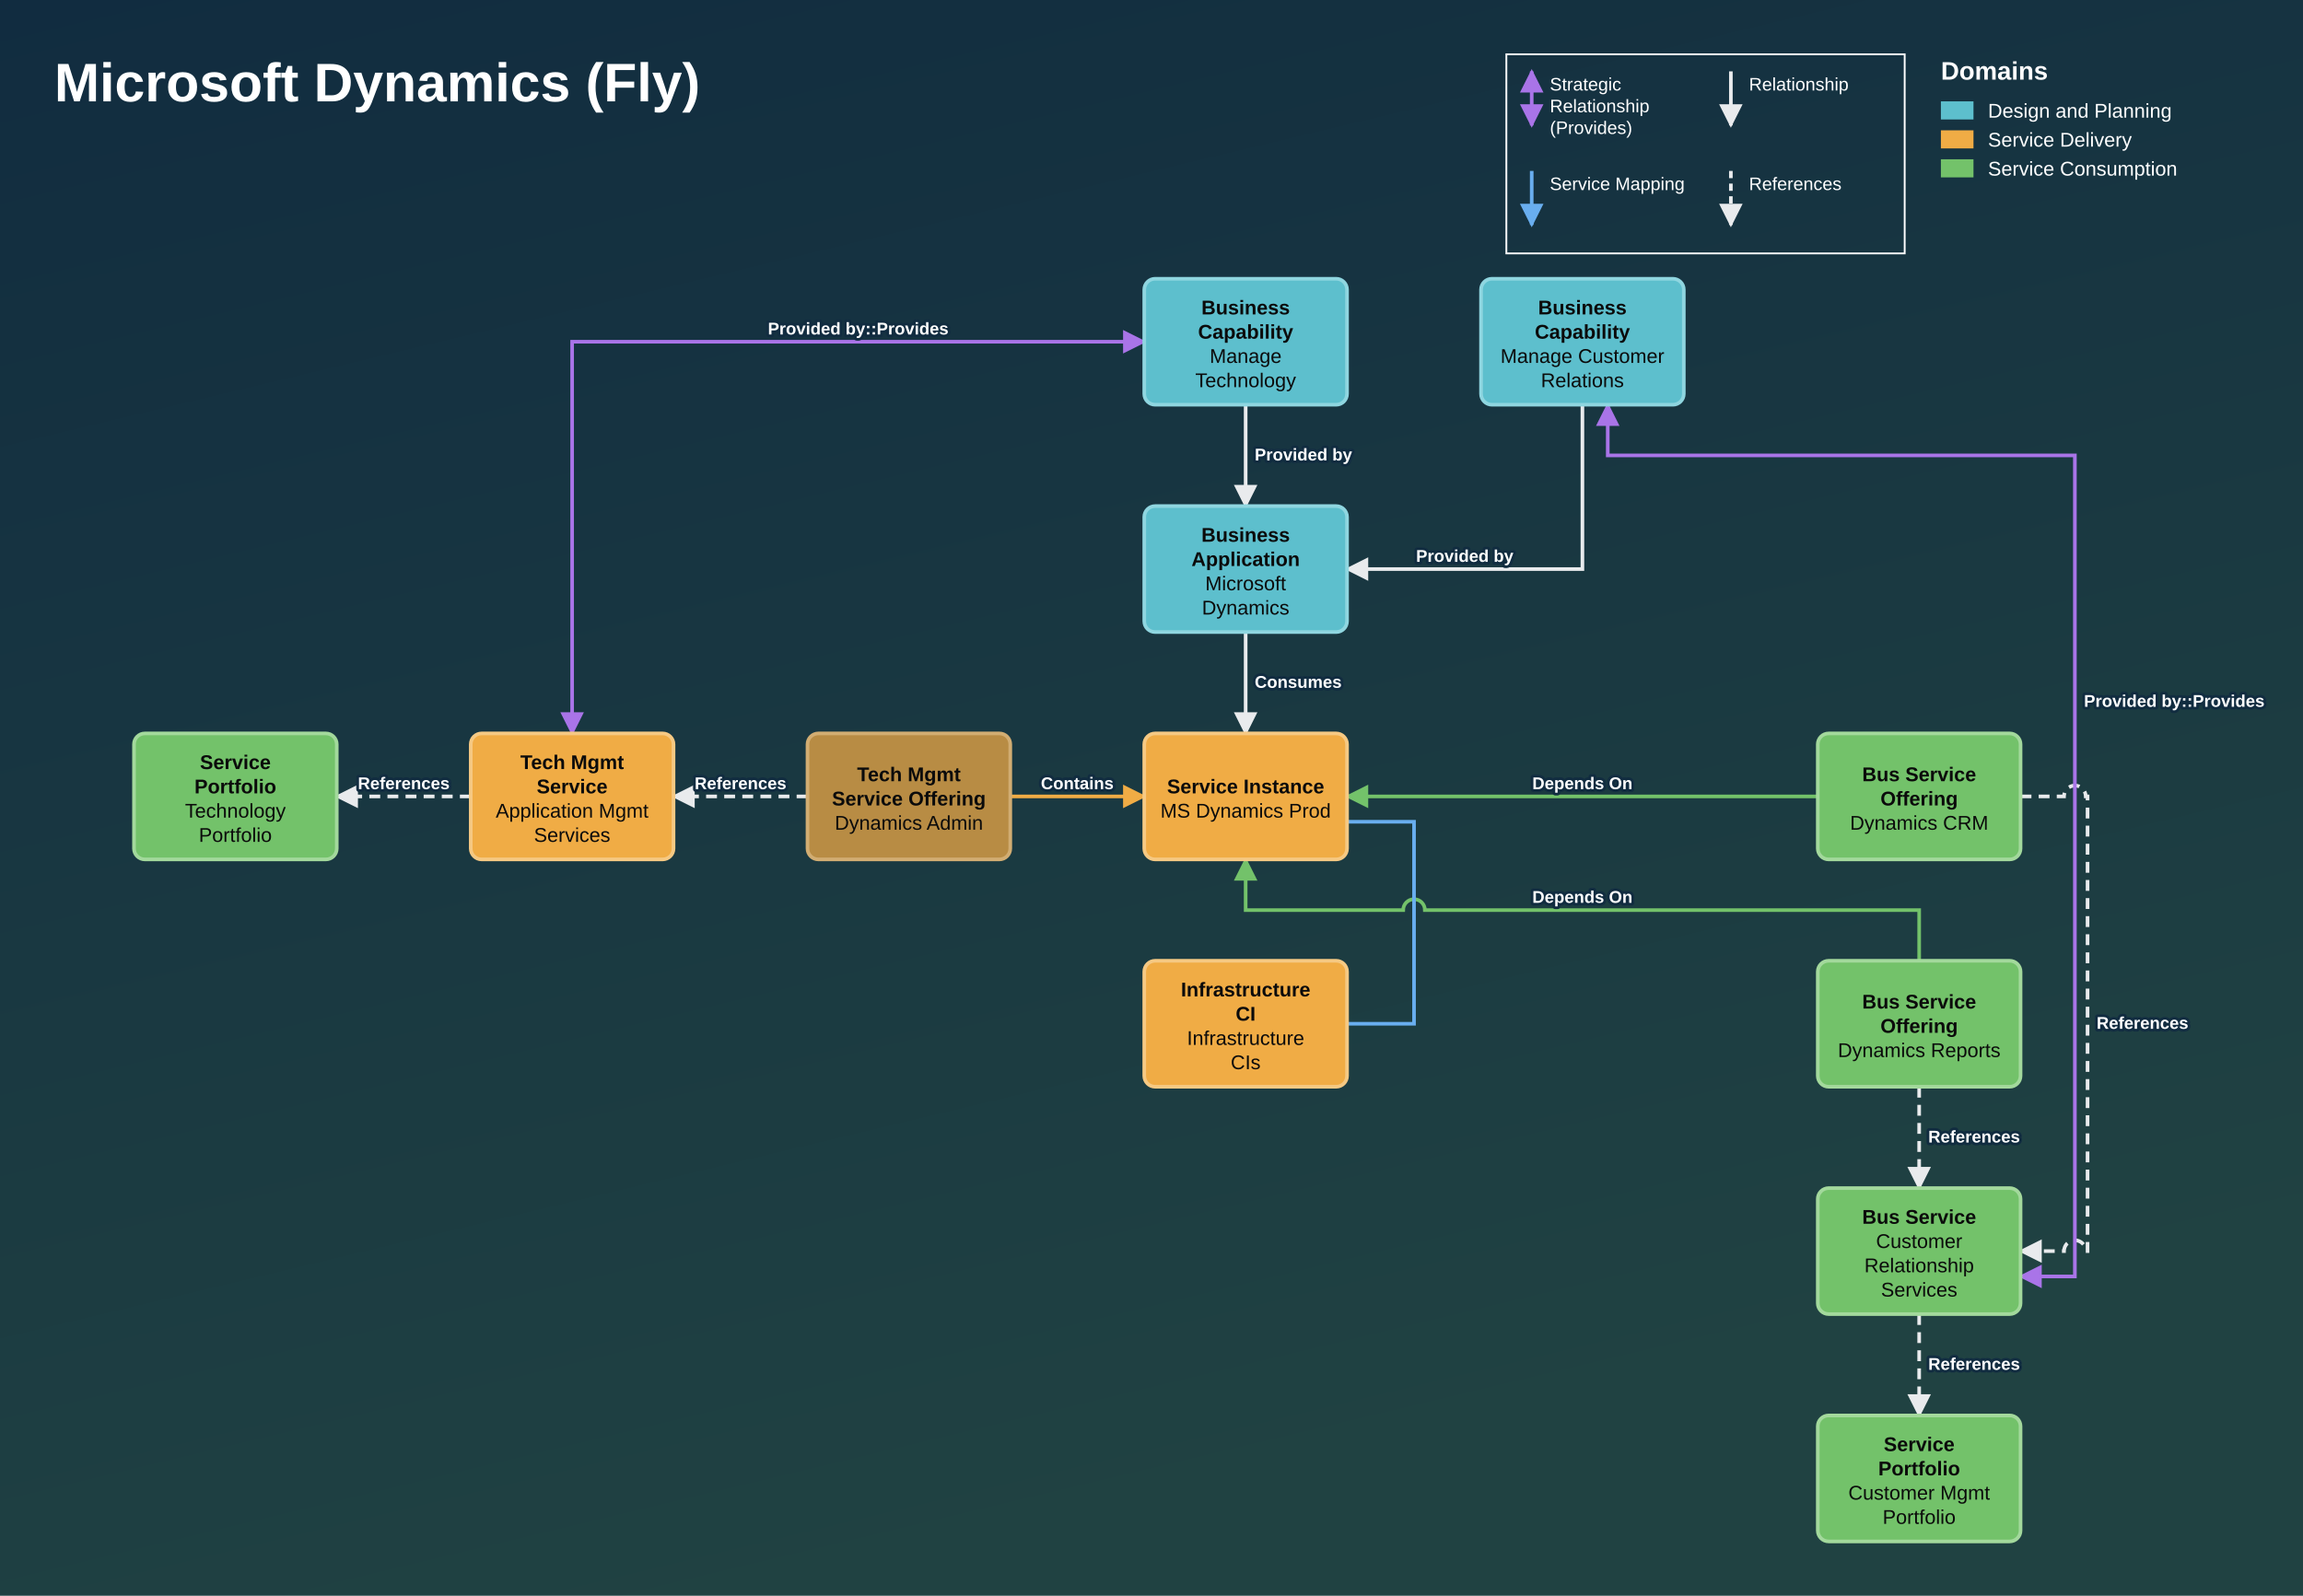
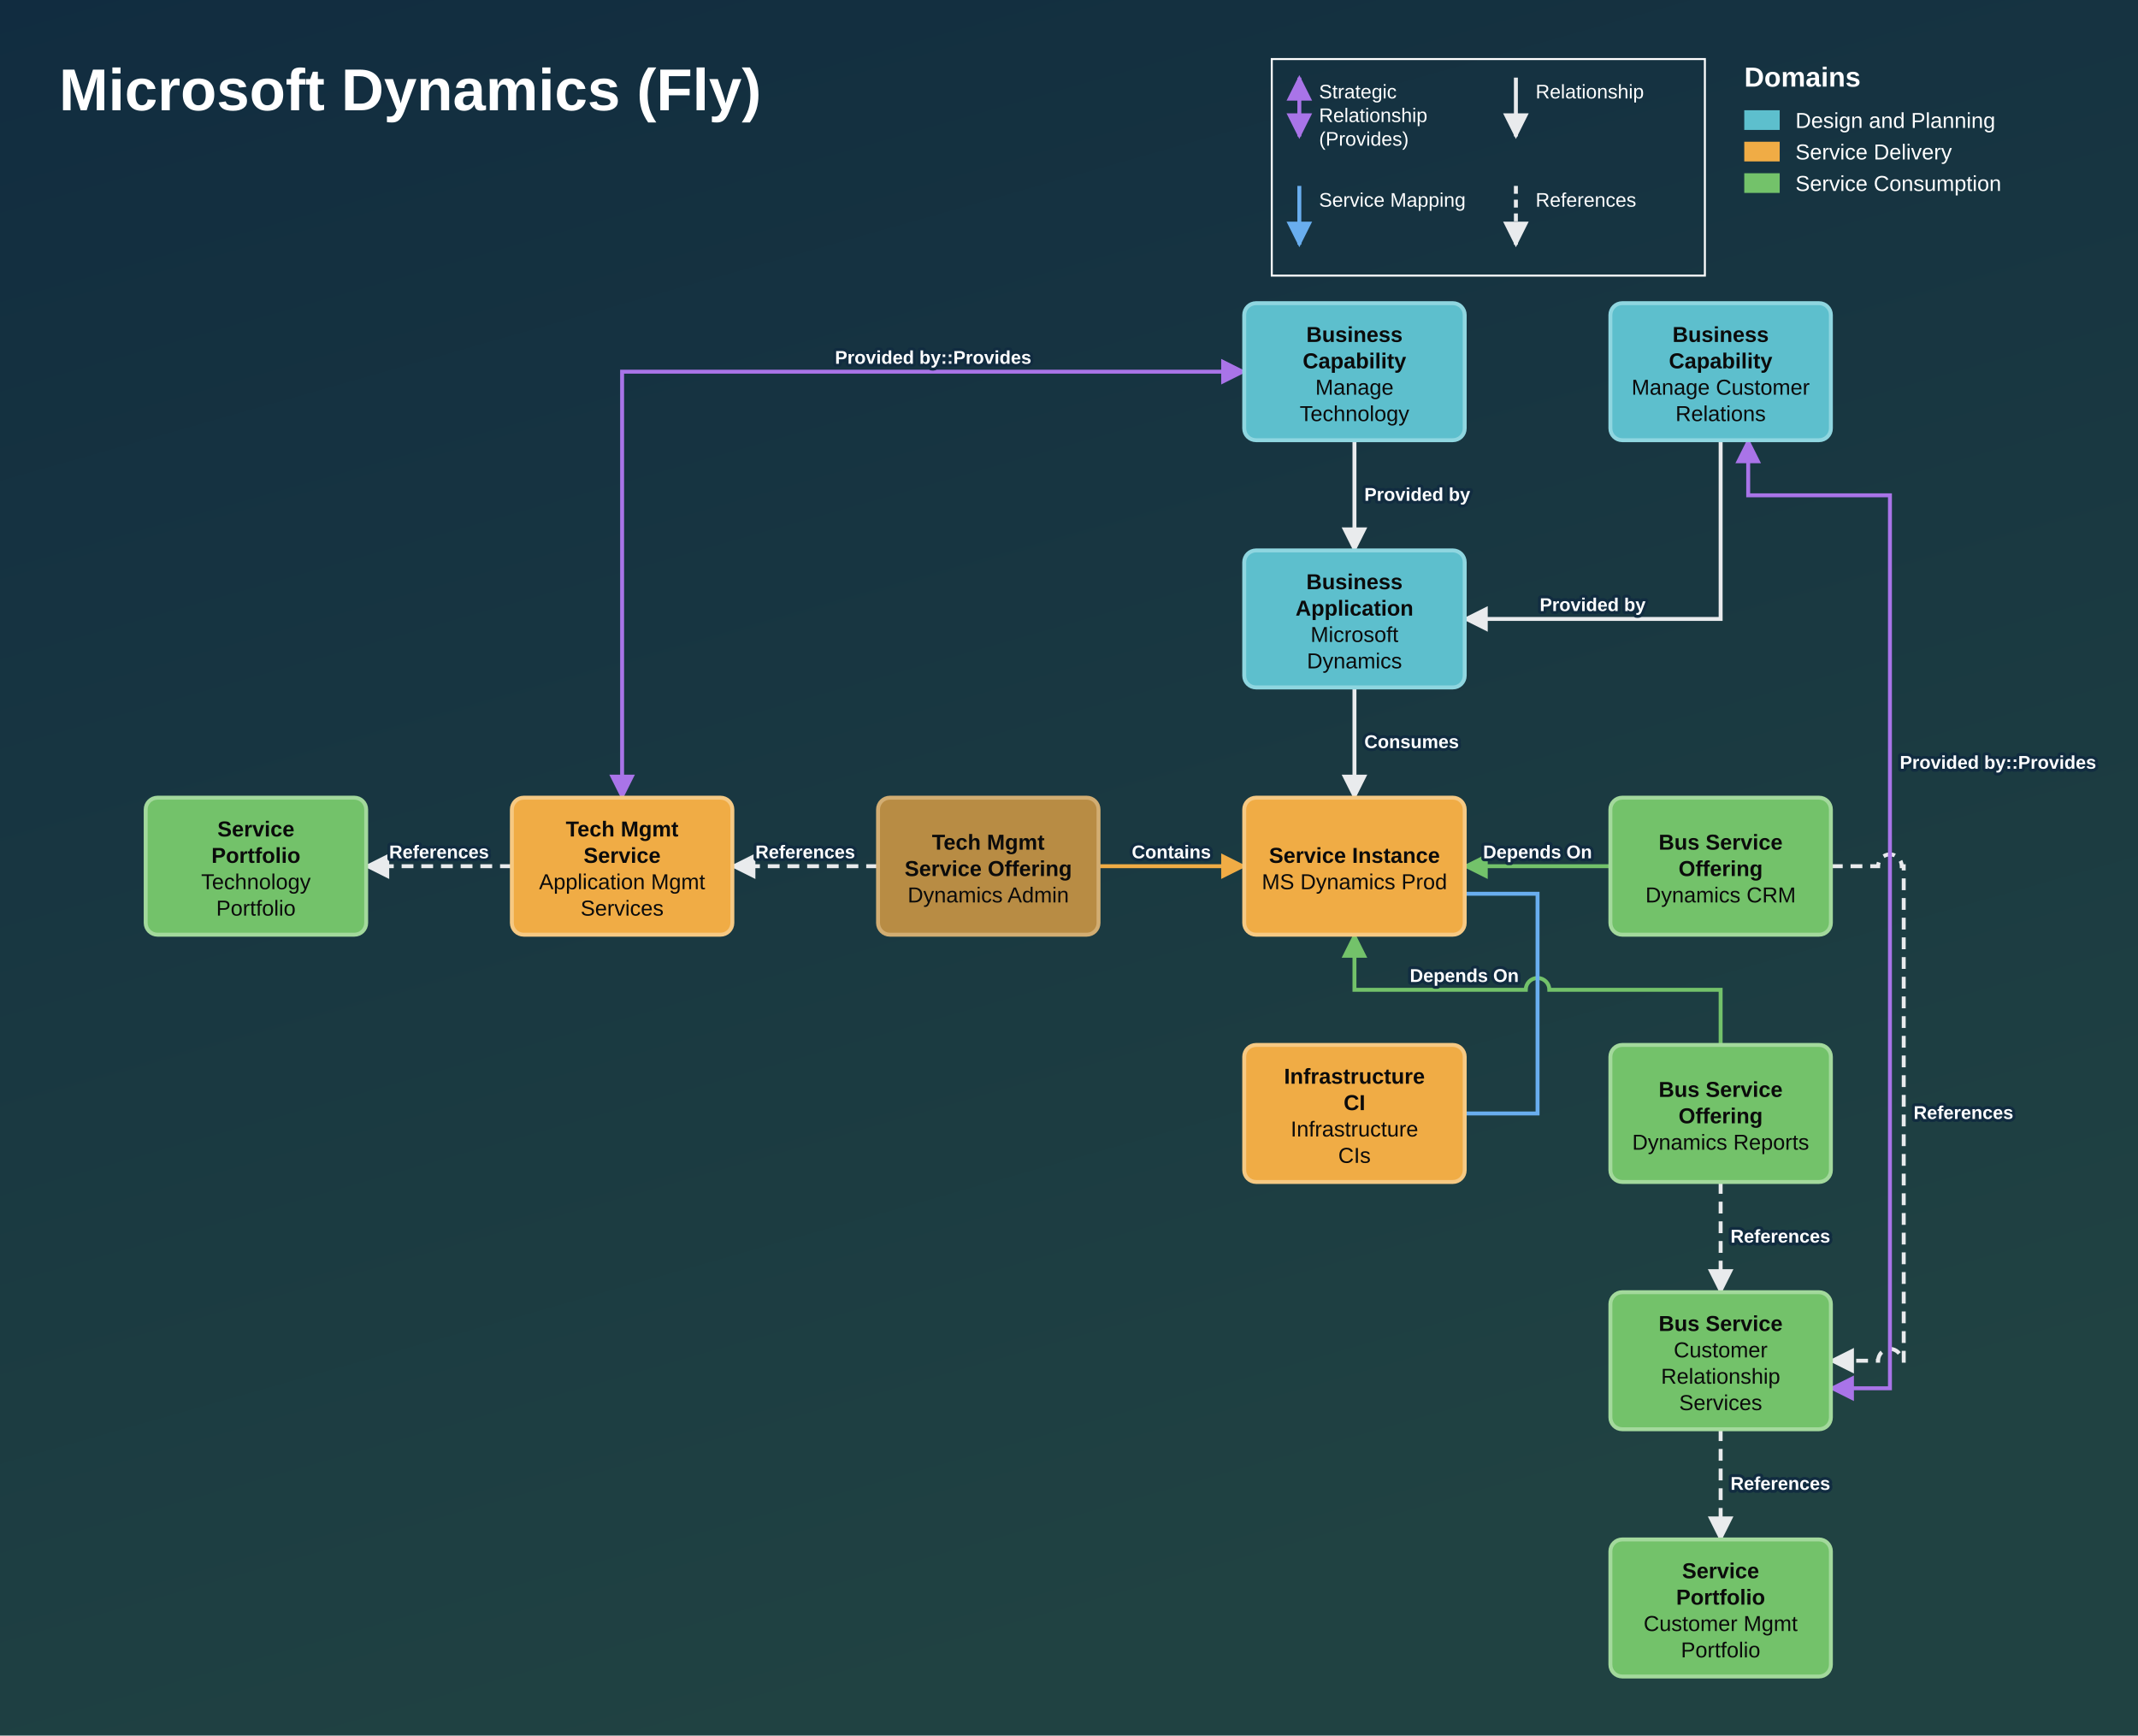
- <svg xmlns="http://www.w3.org/2000/svg" viewBox="0 0 1272 881.6" width="1272" height="881.6" font-family="-apple-system, 'Segoe UI', 'Helvetica Neue', Arial, sans-serif">
+ <svg xmlns="http://www.w3.org/2000/svg" viewBox="0 0 1086 881.6" width="1086" height="881.6" font-family="-apple-system, 'Segoe UI', 'Helvetica Neue', Arial, sans-serif">
  <defs>
    <marker id="arw-e9ebed" viewBox="0 0 10 10" refX="9" refY="5" markerWidth="6.5" markerHeight="6.5" orient="auto-start-reverse">
      <path d="M 0 0 L 10 5 L 0 10 z" fill="#e9ebed" />
    </marker>
    <marker id="arw-f0ac45" viewBox="0 0 10 10" refX="9" refY="5" markerWidth="6.5" markerHeight="6.5" orient="auto-start-reverse">
      <path d="M 0 0 L 10 5 L 0 10 z" fill="#f0ac45" />
    </marker>
    <marker id="arw-73c26a" viewBox="0 0 10 10" refX="9" refY="5" markerWidth="6.5" markerHeight="6.5" orient="auto-start-reverse">
      <path d="M 0 0 L 10 5 L 0 10 z" fill="#73c26a" />
    </marker>
    <marker id="arw-a974e8" viewBox="0 0 10 10" refX="9" refY="5" markerWidth="6.5" markerHeight="6.5" orient="auto-start-reverse">
      <path d="M 0 0 L 10 5 L 0 10 z" fill="#a974e8" />
    </marker>
    <marker id="arw-69aeef" viewBox="0 0 10 10" refX="9" refY="5" markerWidth="6.5" markerHeight="6.5" orient="auto-start-reverse">
      <path d="M 0 0 L 10 5 L 0 10 z" fill="#69aeef" />
    </marker>
    <linearGradient id="gf-bg" x1="0" y1="0" x2="0.35" y2="1">
      <stop offset="0" stop-color="#112c40" />
      <stop offset="1" stop-color="#204242" />
    </linearGradient>
  </defs>
-   <rect x="0" y="0" width="1272" height="881.6" fill="url(#gf-bg)" />
+   <rect x="0" y="0" width="1086" height="881.6" fill="url(#gf-bg)" />
  <text x="30" y="56" font-size="30" font-weight="700" fill="#ffffff">Microsoft Dynamics (Fly)</text>
-   <text x="1072" y="44" font-size="14" font-weight="700" fill="#ffffff">Domains</text>
-   <rect x="1072" y="56" width="18" height="10" fill="#5dbfcd" />
-   <text x="1098" y="65" font-size="11" fill="#ffffff">Design and Planning</text>
-   <rect x="1072" y="72" width="18" height="10" fill="#f0ac45" />
-   <text x="1098" y="81" font-size="11" fill="#ffffff">Service Delivery</text>
-   <rect x="1072" y="88" width="18" height="10" fill="#73c26a" />
-   <text x="1098" y="97" font-size="11" fill="#ffffff">Service Consumption</text>
-   <rect x="832" y="30" width="220" height="110" fill="none" stroke="#ffffff" stroke-width="1" />
-   <path d="M 846 39.429 L 846 69.286" stroke="#a974e8" stroke-width="2" marker-end="url(#arw-a974e8)" marker-start="url(#arw-a974e8)" />
-   <text x="856" y="50" font-size="10" fill="#ffffff">Strategic</text>
-   <text x="856" y="62" font-size="10" fill="#ffffff">Relationship</text>
-   <text x="856" y="74" font-size="10" fill="#ffffff">(Provides)</text>
-   <path d="M 956 39.429 L 956 69.286" stroke="#e9ebed" stroke-width="2" marker-end="url(#arw-e9ebed)" />
-   <text x="966" y="50" font-size="10" fill="#ffffff">Relationship</text>
-   <path d="M 846 94.429 L 846 124.286" stroke="#69aeef" stroke-width="2" marker-end="url(#arw-69aeef)" />
-   <text x="856" y="105" font-size="10" fill="#ffffff">Service Mapping</text>
-   <path d="M 956 94.429 L 956 124.286" stroke="#e9ebed" stroke-width="2" stroke-dasharray="4 3" marker-end="url(#arw-e9ebed)" />
-   <text x="966" y="105" font-size="10" fill="#ffffff">References</text>
+   <text x="886" y="44" font-size="14" font-weight="700" fill="#ffffff">Domains</text>
+   <rect x="886" y="56" width="18" height="10" fill="#5dbfcd" />
+   <text x="912" y="65" font-size="11" fill="#ffffff">Design and Planning</text>
+   <rect x="886" y="72" width="18" height="10" fill="#f0ac45" />
+   <text x="912" y="81" font-size="11" fill="#ffffff">Service Delivery</text>
+   <rect x="886" y="88" width="18" height="10" fill="#73c26a" />
+   <text x="912" y="97" font-size="11" fill="#ffffff">Service Consumption</text>
+   <rect x="646" y="30" width="220" height="110" fill="none" stroke="#ffffff" stroke-width="1" />
+   <path d="M 660 39.429 L 660 69.286" stroke="#a974e8" stroke-width="2" marker-end="url(#arw-a974e8)" marker-start="url(#arw-a974e8)" />
+   <text x="670" y="50" font-size="10" fill="#ffffff">Strategic</text>
+   <text x="670" y="62" font-size="10" fill="#ffffff">Relationship</text>
+   <text x="670" y="74" font-size="10" fill="#ffffff">(Provides)</text>
+   <path d="M 770 39.429 L 770 69.286" stroke="#e9ebed" stroke-width="2" marker-end="url(#arw-e9ebed)" />
+   <text x="780" y="50" font-size="10" fill="#ffffff">Relationship</text>
+   <path d="M 660 94.429 L 660 124.286" stroke="#69aeef" stroke-width="2" marker-end="url(#arw-69aeef)" />
+   <text x="670" y="105" font-size="10" fill="#ffffff">Service Mapping</text>
+   <path d="M 770 94.429 L 770 124.286" stroke="#e9ebed" stroke-width="2" stroke-dasharray="4 3" marker-end="url(#arw-e9ebed)" />
+   <text x="780" y="105" font-size="10" fill="#ffffff">References</text>
  <path d="M 688 223.6 L 688 279.6" fill="none" stroke="#e9ebed" stroke-width="2" marker-end="url(#arw-e9ebed)" />
  <path d="M 874 223.6 L 874 314.4 L 744 314.4" fill="none" stroke="#e9ebed" stroke-width="2" marker-end="url(#arw-e9ebed)" />
  <path d="M 688 349.2 L 688 405.2" fill="none" stroke="#e9ebed" stroke-width="2" marker-end="url(#arw-e9ebed)" />
  <path d="M 558 440 L 632 440" fill="none" stroke="#f0ac45" stroke-width="2" marker-end="url(#arw-f0ac45)" />
-   <path d="M 1004 440 L 744 440" fill="none" stroke="#73c26a" stroke-width="2" marker-end="url(#arw-73c26a)" />
-   <path d="M 1060 530.8 L 1060 502.8 L 787 502.8 A 6 6 0 0 0 775 502.8 L 688 502.8 L 688 474.8" fill="none" stroke="#73c26a" stroke-width="2" marker-end="url(#arw-73c26a)" />
+   <path d="M 818 440 L 744 440" fill="none" stroke="#73c26a" stroke-width="2" marker-end="url(#arw-73c26a)" />
+   <path d="M 874 530.8 L 874 502.8 L 787 502.8 A 6 6 0 0 0 775 502.8 L 688 502.8 L 688 474.8" fill="none" stroke="#73c26a" stroke-width="2" marker-end="url(#arw-73c26a)" />
  <path d="M 744 454 L 781 454 L 781 565.6 L 744 565.6" fill="none" stroke="#69aeef" stroke-width="2" />
  <path d="M 446 440 L 372 440" fill="none" stroke="#e9ebed" stroke-width="2" stroke-dasharray="6 4" marker-end="url(#arw-e9ebed)" />
-   <path d="M 1116 440 L 1140 440 A 6 6 0 0 1 1152 440 L 1153 440 L 1153 691.2 L 1152 691.2 A 6 6 0 0 0 1140 691.2 L 1116 691.2" fill="none" stroke="#e9ebed" stroke-width="2" stroke-dasharray="6 4" marker-end="url(#arw-e9ebed)" />
-   <path d="M 1060 600.4 L 1060 656.4" fill="none" stroke="#e9ebed" stroke-width="2" stroke-dasharray="6 4" marker-end="url(#arw-e9ebed)" />
+   <path d="M 930 440 L 954 440 A 6 6 0 0 1 966 440 L 967 440 L 967 691.2 L 966 691.2 A 6 6 0 0 0 954 691.2 L 930 691.2" fill="none" stroke="#e9ebed" stroke-width="2" stroke-dasharray="6 4" marker-end="url(#arw-e9ebed)" />
+   <path d="M 874 600.4 L 874 656.4" fill="none" stroke="#e9ebed" stroke-width="2" stroke-dasharray="6 4" marker-end="url(#arw-e9ebed)" />
  <path d="M 260 440 L 186 440" fill="none" stroke="#e9ebed" stroke-width="2" stroke-dasharray="6 4" marker-end="url(#arw-e9ebed)" />
-   <path d="M 1060 726 L 1060 782" fill="none" stroke="#e9ebed" stroke-width="2" stroke-dasharray="6 4" marker-end="url(#arw-e9ebed)" />
+   <path d="M 874 726 L 874 782" fill="none" stroke="#e9ebed" stroke-width="2" stroke-dasharray="6 4" marker-end="url(#arw-e9ebed)" />
  <path d="M 632 188.8 L 316 188.8 L 316 405.2" fill="none" stroke="#a974e8" stroke-width="2" marker-end="url(#arw-a974e8)" marker-start="url(#arw-a974e8)" />
-   <path d="M 888 223.6 L 888 251.6 L 1146 251.6 L 1146 705.2 L 1116 705.2" fill="none" stroke="#a974e8" stroke-width="2" marker-end="url(#arw-a974e8)" marker-start="url(#arw-a974e8)" />
+   <path d="M 888 223.6 L 888 251.6 L 960 251.6 L 960 705.2 L 930 705.2" fill="none" stroke="#a974e8" stroke-width="2" marker-end="url(#arw-a974e8)" marker-start="url(#arw-a974e8)" />
  <rect x="632" y="154" width="112" height="69.6" rx="6" fill="#5dbfcd" stroke="#8fd6e0" stroke-width="2" />
  <text x="688" y="173.7" text-anchor="middle" font-size="11" font-weight="700" fill="#0b0b0b">Business</text>
  <text x="688" y="187.1" text-anchor="middle" font-size="11" font-weight="700" fill="#0b0b0b">Capability</text>
  <text x="688" y="200.5" text-anchor="middle" font-size="11" font-weight="400" fill="#0b0b0b">Manage</text>
  <text x="688" y="213.9" text-anchor="middle" font-size="11" font-weight="400" fill="#0b0b0b">Technology</text>
  <rect x="818" y="154" width="112" height="69.6" rx="6" fill="#5dbfcd" stroke="#8fd6e0" stroke-width="2" />
  <text x="874" y="173.7" text-anchor="middle" font-size="11" font-weight="700" fill="#0b0b0b">Business</text>
  <text x="874" y="187.1" text-anchor="middle" font-size="11" font-weight="700" fill="#0b0b0b">Capability</text>
  <text x="874" y="200.5" text-anchor="middle" font-size="11" font-weight="400" fill="#0b0b0b">Manage Customer</text>
  <text x="874" y="213.9" text-anchor="middle" font-size="11" font-weight="400" fill="#0b0b0b">Relations</text>
  <rect x="632" y="279.6" width="112" height="69.6" rx="6" fill="#5dbfcd" stroke="#8fd6e0" stroke-width="2" />
  <text x="688" y="299.3" text-anchor="middle" font-size="11" font-weight="700" fill="#0b0b0b">Business</text>
  <text x="688" y="312.7" text-anchor="middle" font-size="11" font-weight="700" fill="#0b0b0b">Application</text>
  <text x="688" y="326.1" text-anchor="middle" font-size="11" font-weight="400" fill="#0b0b0b">Microsoft</text>
  <text x="688" y="339.5" text-anchor="middle" font-size="11" font-weight="400" fill="#0b0b0b">Dynamics</text>
  <rect x="74" y="405.2" width="112" height="69.6" rx="6" fill="#73c26a" stroke="#a3d99c" stroke-width="2" />
  <text x="130" y="424.9" text-anchor="middle" font-size="11" font-weight="700" fill="#0b0b0b">Service</text>
  <text x="130" y="438.3" text-anchor="middle" font-size="11" font-weight="700" fill="#0b0b0b">Portfolio</text>
  <text x="130" y="451.7" text-anchor="middle" font-size="11" font-weight="400" fill="#0b0b0b">Technology</text>
  <text x="130" y="465.1" text-anchor="middle" font-size="11" font-weight="400" fill="#0b0b0b">Portfolio</text>
  <rect x="260" y="405.2" width="112" height="69.6" rx="6" fill="#f0ac45" stroke="#f6c983" stroke-width="2" />
  <text x="316" y="424.9" text-anchor="middle" font-size="11" font-weight="700" fill="#0b0b0b">Tech Mgmt</text>
  <text x="316" y="438.3" text-anchor="middle" font-size="11" font-weight="700" fill="#0b0b0b">Service</text>
  <text x="316" y="451.7" text-anchor="middle" font-size="11" font-weight="400" fill="#0b0b0b">Application Mgmt</text>
  <text x="316" y="465.1" text-anchor="middle" font-size="11" font-weight="400" fill="#0b0b0b">Services</text>
  <rect x="446" y="405.2" width="112" height="69.6" rx="6" fill="#b88c44" stroke="#d2ad72" stroke-width="2" />
  <text x="502" y="431.6" text-anchor="middle" font-size="11" font-weight="700" fill="#0b0b0b">Tech Mgmt</text>
  <text x="502" y="445" text-anchor="middle" font-size="11" font-weight="700" fill="#0b0b0b">Service Offering</text>
  <text x="502" y="458.4" text-anchor="middle" font-size="11" font-weight="400" fill="#0b0b0b">Dynamics Admin</text>
  <rect x="632" y="405.2" width="112" height="69.6" rx="6" fill="#f0ac45" stroke="#f6c983" stroke-width="2" />
  <text x="688" y="438.3" text-anchor="middle" font-size="11" font-weight="700" fill="#0b0b0b">Service Instance</text>
  <text x="688" y="451.7" text-anchor="middle" font-size="11" font-weight="400" fill="#0b0b0b">MS Dynamics Prod</text>
-   <rect x="1004" y="405.2" width="112" height="69.6" rx="6" fill="#73c26a" stroke="#a3d99c" stroke-width="2" />
-   <text x="1060" y="431.6" text-anchor="middle" font-size="11" font-weight="700" fill="#0b0b0b">Bus Service</text>
-   <text x="1060" y="445" text-anchor="middle" font-size="11" font-weight="700" fill="#0b0b0b">Offering</text>
-   <text x="1060" y="458.4" text-anchor="middle" font-size="11" font-weight="400" fill="#0b0b0b">Dynamics CRM</text>
+   <rect x="818" y="405.2" width="112" height="69.6" rx="6" fill="#73c26a" stroke="#a3d99c" stroke-width="2" />
+   <text x="874" y="431.6" text-anchor="middle" font-size="11" font-weight="700" fill="#0b0b0b">Bus Service</text>
+   <text x="874" y="445" text-anchor="middle" font-size="11" font-weight="700" fill="#0b0b0b">Offering</text>
+   <text x="874" y="458.4" text-anchor="middle" font-size="11" font-weight="400" fill="#0b0b0b">Dynamics CRM</text>
  <rect x="632" y="530.8" width="112" height="69.6" rx="6" fill="#f0ac45" stroke="#f6c983" stroke-width="2" />
  <text x="688" y="550.5" text-anchor="middle" font-size="11" font-weight="700" fill="#0b0b0b">Infrastructure</text>
  <text x="688" y="563.9" text-anchor="middle" font-size="11" font-weight="700" fill="#0b0b0b">CI</text>
  <text x="688" y="577.3" text-anchor="middle" font-size="11" font-weight="400" fill="#0b0b0b">Infrastructure</text>
  <text x="688" y="590.7" text-anchor="middle" font-size="11" font-weight="400" fill="#0b0b0b">CIs</text>
-   <rect x="1004" y="530.8" width="112" height="69.6" rx="6" fill="#73c26a" stroke="#a3d99c" stroke-width="2" />
-   <text x="1060" y="557.2" text-anchor="middle" font-size="11" font-weight="700" fill="#0b0b0b">Bus Service</text>
-   <text x="1060" y="570.6" text-anchor="middle" font-size="11" font-weight="700" fill="#0b0b0b">Offering</text>
-   <text x="1060" y="584" text-anchor="middle" font-size="11" font-weight="400" fill="#0b0b0b">Dynamics Reports</text>
-   <rect x="1004" y="656.4" width="112" height="69.6" rx="6" fill="#73c26a" stroke="#a3d99c" stroke-width="2" />
-   <text x="1060" y="676.1" text-anchor="middle" font-size="11" font-weight="700" fill="#0b0b0b">Bus Service</text>
-   <text x="1060" y="689.5" text-anchor="middle" font-size="11" font-weight="400" fill="#0b0b0b">Customer</text>
-   <text x="1060" y="702.9" text-anchor="middle" font-size="11" font-weight="400" fill="#0b0b0b">Relationship</text>
-   <text x="1060" y="716.3" text-anchor="middle" font-size="11" font-weight="400" fill="#0b0b0b">Services</text>
-   <rect x="1004" y="782" width="112" height="69.6" rx="6" fill="#73c26a" stroke="#a3d99c" stroke-width="2" />
-   <text x="1060" y="801.7" text-anchor="middle" font-size="11" font-weight="700" fill="#0b0b0b">Service</text>
-   <text x="1060" y="815.1" text-anchor="middle" font-size="11" font-weight="700" fill="#0b0b0b">Portfolio</text>
-   <text x="1060" y="828.5" text-anchor="middle" font-size="11" font-weight="400" fill="#0b0b0b">Customer Mgmt</text>
-   <text x="1060" y="841.9" text-anchor="middle" font-size="11" font-weight="400" fill="#0b0b0b">Portfolio</text>
+   <rect x="818" y="530.8" width="112" height="69.6" rx="6" fill="#73c26a" stroke="#a3d99c" stroke-width="2" />
+   <text x="874" y="557.2" text-anchor="middle" font-size="11" font-weight="700" fill="#0b0b0b">Bus Service</text>
+   <text x="874" y="570.6" text-anchor="middle" font-size="11" font-weight="700" fill="#0b0b0b">Offering</text>
+   <text x="874" y="584" text-anchor="middle" font-size="11" font-weight="400" fill="#0b0b0b">Dynamics Reports</text>
+   <rect x="818" y="656.4" width="112" height="69.6" rx="6" fill="#73c26a" stroke="#a3d99c" stroke-width="2" />
+   <text x="874" y="676.1" text-anchor="middle" font-size="11" font-weight="700" fill="#0b0b0b">Bus Service</text>
+   <text x="874" y="689.5" text-anchor="middle" font-size="11" font-weight="400" fill="#0b0b0b">Customer</text>
+   <text x="874" y="702.9" text-anchor="middle" font-size="11" font-weight="400" fill="#0b0b0b">Relationship</text>
+   <text x="874" y="716.3" text-anchor="middle" font-size="11" font-weight="400" fill="#0b0b0b">Services</text>
+   <rect x="818" y="782" width="112" height="69.6" rx="6" fill="#73c26a" stroke="#a3d99c" stroke-width="2" />
+   <text x="874" y="801.7" text-anchor="middle" font-size="11" font-weight="700" fill="#0b0b0b">Service</text>
+   <text x="874" y="815.1" text-anchor="middle" font-size="11" font-weight="700" fill="#0b0b0b">Portfolio</text>
+   <text x="874" y="828.5" text-anchor="middle" font-size="11" font-weight="400" fill="#0b0b0b">Customer Mgmt</text>
+   <text x="874" y="841.9" text-anchor="middle" font-size="11" font-weight="400" fill="#0b0b0b">Portfolio</text>
  <text x="693" y="254.4" text-anchor="start" font-size="9.4" font-weight="600" fill="#ffffff" stroke="#112c40" stroke-width="3" stroke-linejoin="round" paint-order="stroke">Provided by</text>
  <text x="809" y="310.4" text-anchor="middle" font-size="9.4" font-weight="600" fill="#ffffff" stroke="#112c40" stroke-width="3" stroke-linejoin="round" paint-order="stroke">Provided by</text>
  <text x="693" y="380.0" text-anchor="start" font-size="9.4" font-weight="600" fill="#ffffff" stroke="#112c40" stroke-width="3" stroke-linejoin="round" paint-order="stroke">Consumes</text>
  <text x="595" y="436" text-anchor="middle" font-size="9.4" font-weight="600" fill="#ffffff" stroke="#112c40" stroke-width="3" stroke-linejoin="round" paint-order="stroke">Contains</text>
-   <text x="874" y="436" text-anchor="middle" font-size="9.4" font-weight="600" fill="#ffffff" stroke="#112c40" stroke-width="3" stroke-linejoin="round" paint-order="stroke">Depends On</text>
-   <text x="874" y="498.8" text-anchor="middle" font-size="9.4" font-weight="600" fill="#ffffff" stroke="#112c40" stroke-width="3" stroke-linejoin="round" paint-order="stroke">Depends On</text>
+   <text x="781" y="436" text-anchor="middle" font-size="9.4" font-weight="600" fill="#ffffff" stroke="#112c40" stroke-width="3" stroke-linejoin="round" paint-order="stroke">Depends On</text>
+   <text x="743.8" y="498.8" text-anchor="middle" font-size="9.4" font-weight="600" fill="#ffffff" stroke="#112c40" stroke-width="3" stroke-linejoin="round" paint-order="stroke">Depends On</text>
  <text x="409" y="436" text-anchor="middle" font-size="9.4" font-weight="600" fill="#ffffff" stroke="#112c40" stroke-width="3" stroke-linejoin="round" paint-order="stroke">References</text>
-   <text x="1158" y="568.4" text-anchor="start" font-size="9.4" font-weight="600" fill="#ffffff" stroke="#112c40" stroke-width="3" stroke-linejoin="round" paint-order="stroke">References</text>
-   <text x="1065" y="631.2" text-anchor="start" font-size="9.4" font-weight="600" fill="#ffffff" stroke="#112c40" stroke-width="3" stroke-linejoin="round" paint-order="stroke">References</text>
+   <text x="972" y="568.4" text-anchor="start" font-size="9.4" font-weight="600" fill="#ffffff" stroke="#112c40" stroke-width="3" stroke-linejoin="round" paint-order="stroke">References</text>
+   <text x="879" y="631.2" text-anchor="start" font-size="9.4" font-weight="600" fill="#ffffff" stroke="#112c40" stroke-width="3" stroke-linejoin="round" paint-order="stroke">References</text>
  <text x="223" y="436" text-anchor="middle" font-size="9.4" font-weight="600" fill="#ffffff" stroke="#112c40" stroke-width="3" stroke-linejoin="round" paint-order="stroke">References</text>
-   <text x="1065" y="756.8" text-anchor="start" font-size="9.4" font-weight="600" fill="#ffffff" stroke="#112c40" stroke-width="3" stroke-linejoin="round" paint-order="stroke">References</text>
+   <text x="879" y="756.8" text-anchor="start" font-size="9.4" font-weight="600" fill="#ffffff" stroke="#112c40" stroke-width="3" stroke-linejoin="round" paint-order="stroke">References</text>
  <text x="474" y="184.8" text-anchor="middle" font-size="9.4" font-weight="600" fill="#ffffff" stroke="#112c40" stroke-width="3" stroke-linejoin="round" paint-order="stroke">Provided by::Provides</text>
-   <text x="1151" y="390.5" text-anchor="start" font-size="9.4" font-weight="600" fill="#ffffff" stroke="#112c40" stroke-width="3" stroke-linejoin="round" paint-order="stroke">Provided by::Provides</text>
+   <text x="965" y="390.5" text-anchor="start" font-size="9.4" font-weight="600" fill="#ffffff" stroke="#112c40" stroke-width="3" stroke-linejoin="round" paint-order="stroke">Provided by::Provides</text>
</svg>
